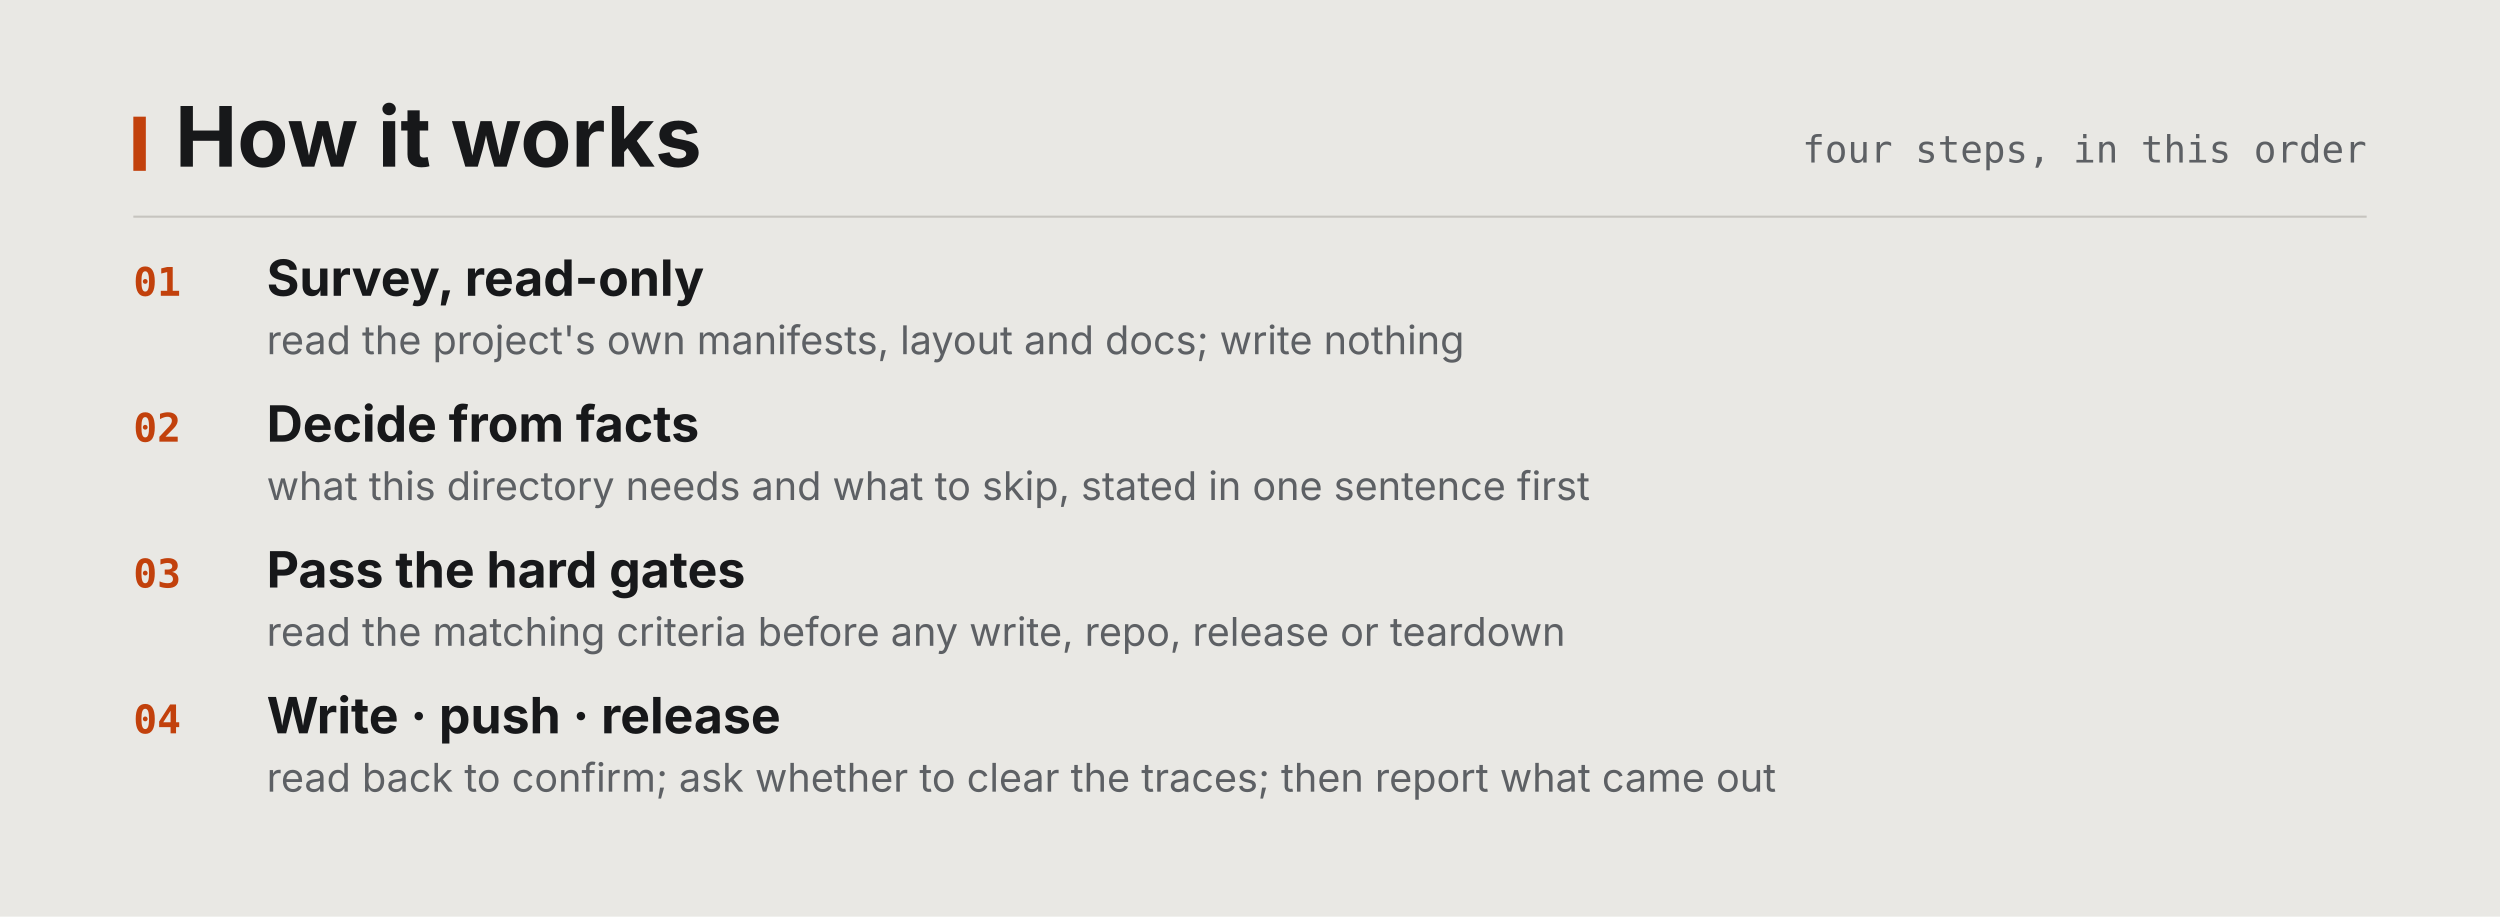
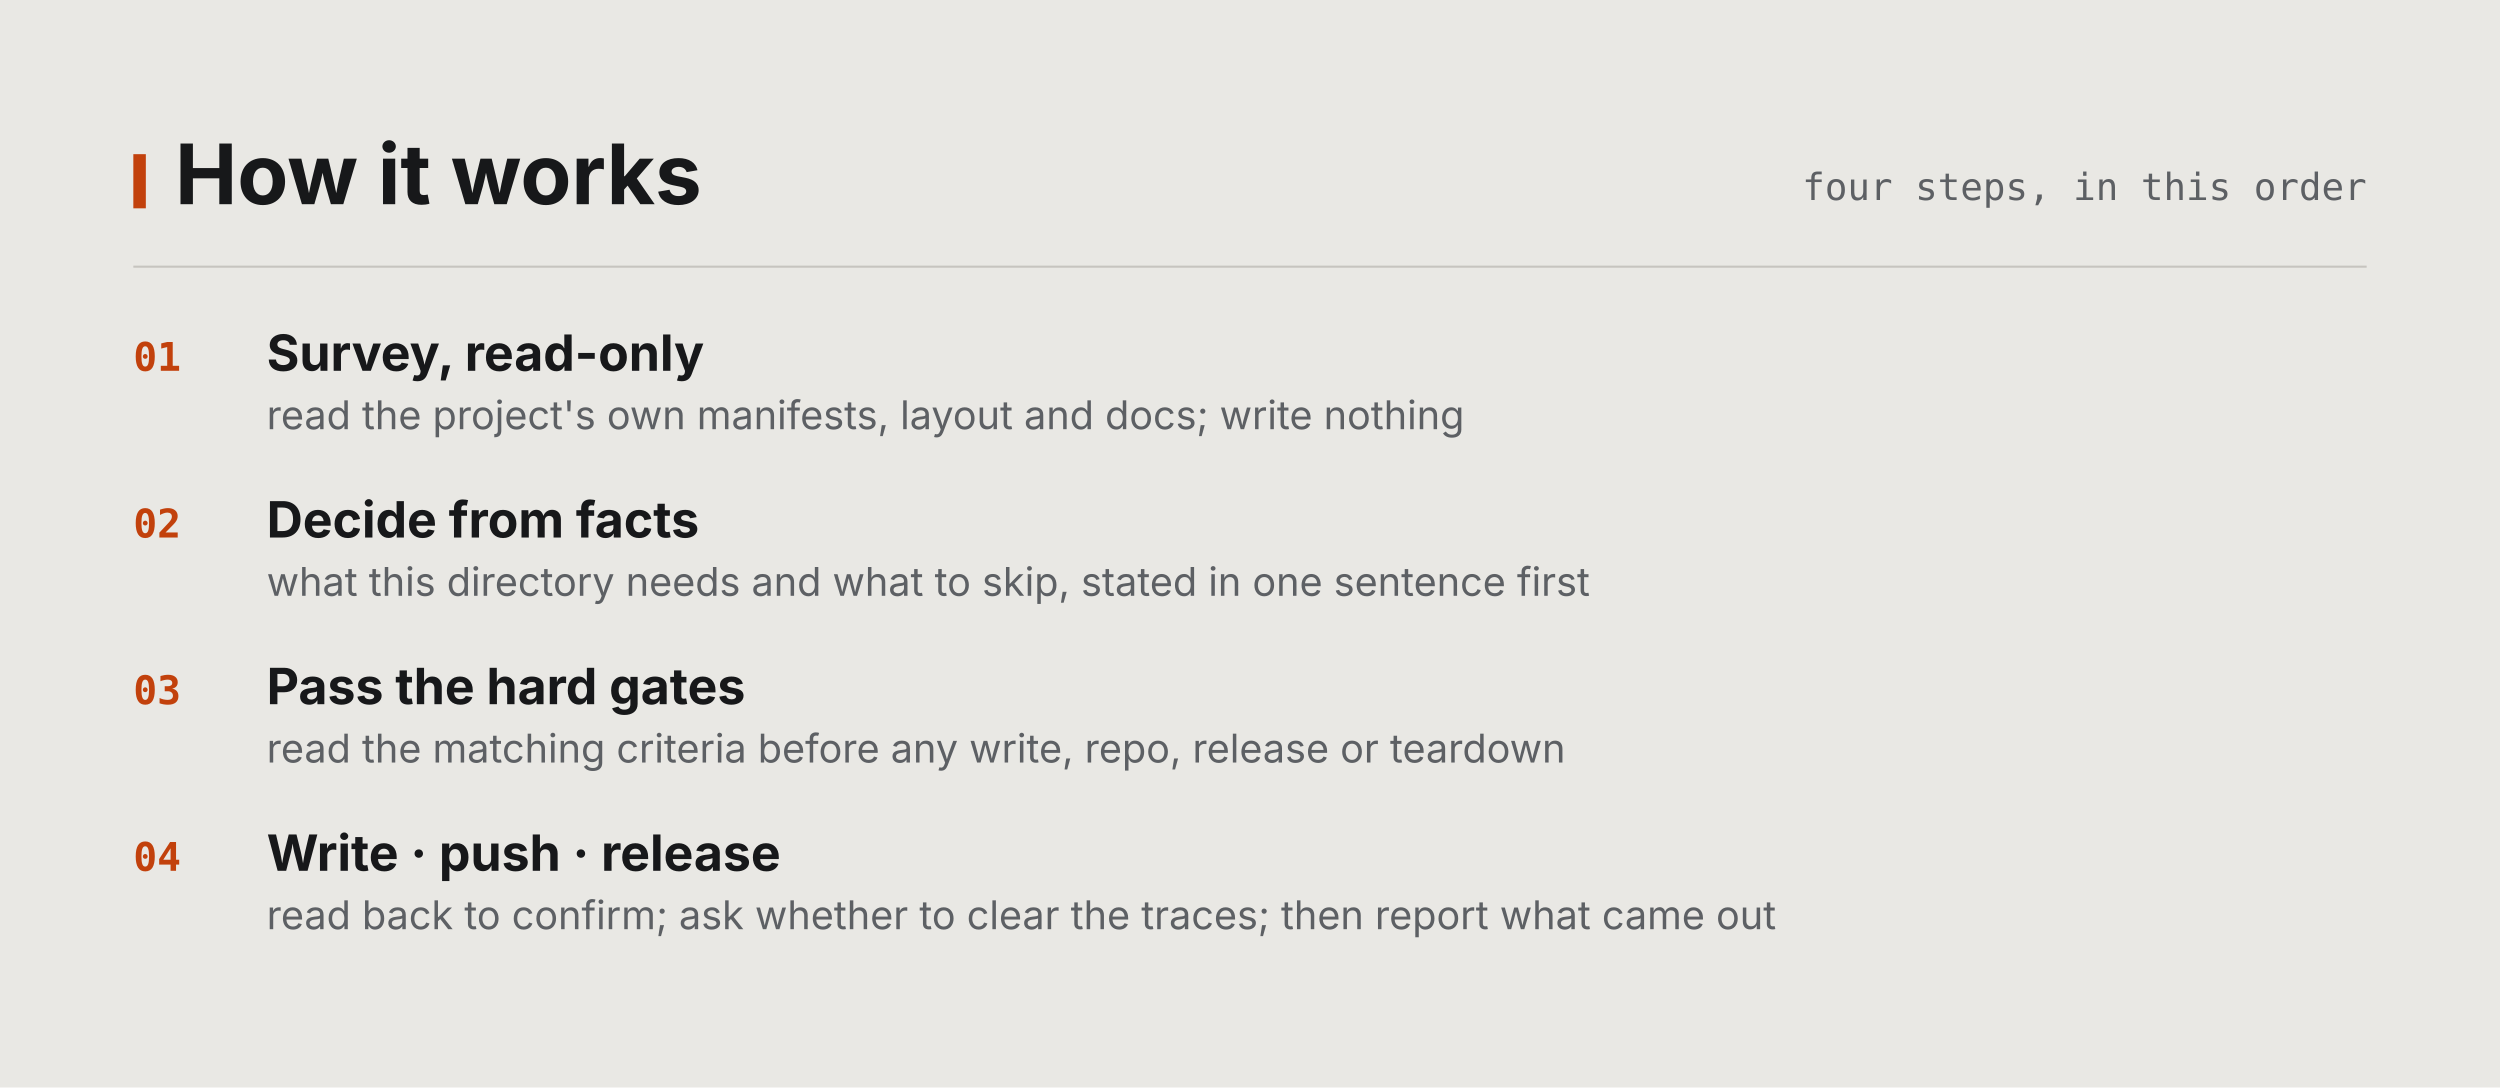
- <svg xmlns="http://www.w3.org/2000/svg" width="1200" height="440" viewBox="0 0 1200 440" role="img" aria-labelledby="pfFlowTitle pfFlowDesc">
-   <rect width="1200" height="440" fill="#E9E8E4" />
+ <svg xmlns="http://www.w3.org/2000/svg" width="1200" height="522" viewBox="0 0 1200 522" role="img" aria-labelledby="pfFlowTitle pfFlowDesc">
+   <rect width="1200" height="522" fill="#E9E8E4" />
  <g id="head" font-family="-apple-system, BlinkMacSystemFont, 'Segoe UI', 'PingFang SC', sans-serif">
-     <rect x="64" y="56" width="6" height="26" fill="#C2410C" />
-     <text x="84" y="80" font-size="40" font-weight="700" fill="#17181A">How it works</text>
-     <text x="1136" y="78" text-anchor="end" font-family="ui-monospace, SFMono-Regular, Menlo, monospace" font-size="18" fill="#5D6064">four steps, in this order</text>
+     <rect x="64" y="74" width="6" height="26" fill="#C2410C" />
+     <text x="84" y="98" font-size="40" font-weight="700" fill="#17181A">How it works</text>
+     <text x="1136" y="96" text-anchor="end" font-family="ui-monospace, SFMono-Regular, Menlo, monospace" font-size="18" fill="#5D6064">four steps, in this order</text>
  </g>
-   <line x1="64" y1="104" x2="1136" y2="104" stroke="#C6C4BF" stroke-width="1" />
+   <line x1="64" y1="128" x2="1136" y2="128" stroke="#C6C4BF" stroke-width="1" />
  <g id="steps" font-family="-apple-system, BlinkMacSystemFont, 'Segoe UI', 'PingFang SC', sans-serif">
-     <text x="64" y="142" font-family="ui-monospace, SFMono-Regular, Menlo, monospace" font-size="19" fill="#C2410C" font-weight="700">01</text>
-     <text x="128" y="142" font-size="24" font-weight="700" fill="#17181A">Survey, read-only</text>
-     <text x="128" y="170" font-size="19" fill="#5D6064">read the project's own manifests, layout and docs; write nothing</text>
-     <text x="64" y="212" font-family="ui-monospace, SFMono-Regular, Menlo, monospace" font-size="19" fill="#C2410C" font-weight="700">02</text>
-     <text x="128" y="212" font-size="24" font-weight="700" fill="#17181A">Decide from facts</text>
-     <text x="128" y="240" font-size="19" fill="#5D6064">what this directory needs and what to skip, stated in one sentence first</text>
-     <text x="64" y="282" font-family="ui-monospace, SFMono-Regular, Menlo, monospace" font-size="19" fill="#C2410C" font-weight="700">03</text>
-     <text x="128" y="282" font-size="24" font-weight="700" fill="#17181A">Pass the hard gates</text>
-     <text x="128" y="310" font-size="19" fill="#5D6064">read the matching criteria before any write, repo, release or teardown</text>
-     <text x="64" y="352" font-family="ui-monospace, SFMono-Regular, Menlo, monospace" font-size="19" fill="#C2410C" font-weight="700">04</text>
-     <text x="128" y="352" font-size="24" font-weight="700" fill="#17181A">Write · push · release</text>
-     <text x="128" y="380" font-size="19" fill="#5D6064">read back to confirm; ask whether to clear the traces; then report what came out</text>
+     <text x="64" y="178" font-family="ui-monospace, SFMono-Regular, Menlo, monospace" font-size="19" fill="#C2410C" font-weight="700">01</text>
+     <text x="128" y="178" font-size="24" font-weight="700" fill="#17181A">Survey, read-only</text>
+     <text x="128" y="206" font-size="19" fill="#5D6064">read the project's own manifests, layout and docs; write nothing</text>
+     <text x="64" y="258" font-family="ui-monospace, SFMono-Regular, Menlo, monospace" font-size="19" fill="#C2410C" font-weight="700">02</text>
+     <text x="128" y="258" font-size="24" font-weight="700" fill="#17181A">Decide from facts</text>
+     <text x="128" y="286" font-size="19" fill="#5D6064">what this directory needs and what to skip, stated in one sentence first</text>
+     <text x="64" y="338" font-family="ui-monospace, SFMono-Regular, Menlo, monospace" font-size="19" fill="#C2410C" font-weight="700">03</text>
+     <text x="128" y="338" font-size="24" font-weight="700" fill="#17181A">Pass the hard gates</text>
+     <text x="128" y="366" font-size="19" fill="#5D6064">read the matching criteria before any write, repo, release or teardown</text>
+     <text x="64" y="418" font-family="ui-monospace, SFMono-Regular, Menlo, monospace" font-size="19" fill="#C2410C" font-weight="700">04</text>
+     <text x="128" y="418" font-size="24" font-weight="700" fill="#17181A">Write · push · release</text>
+     <text x="128" y="446" font-size="19" fill="#5D6064">read back to confirm; ask whether to clear the traces; then report what came out</text>
  </g>
</svg>
